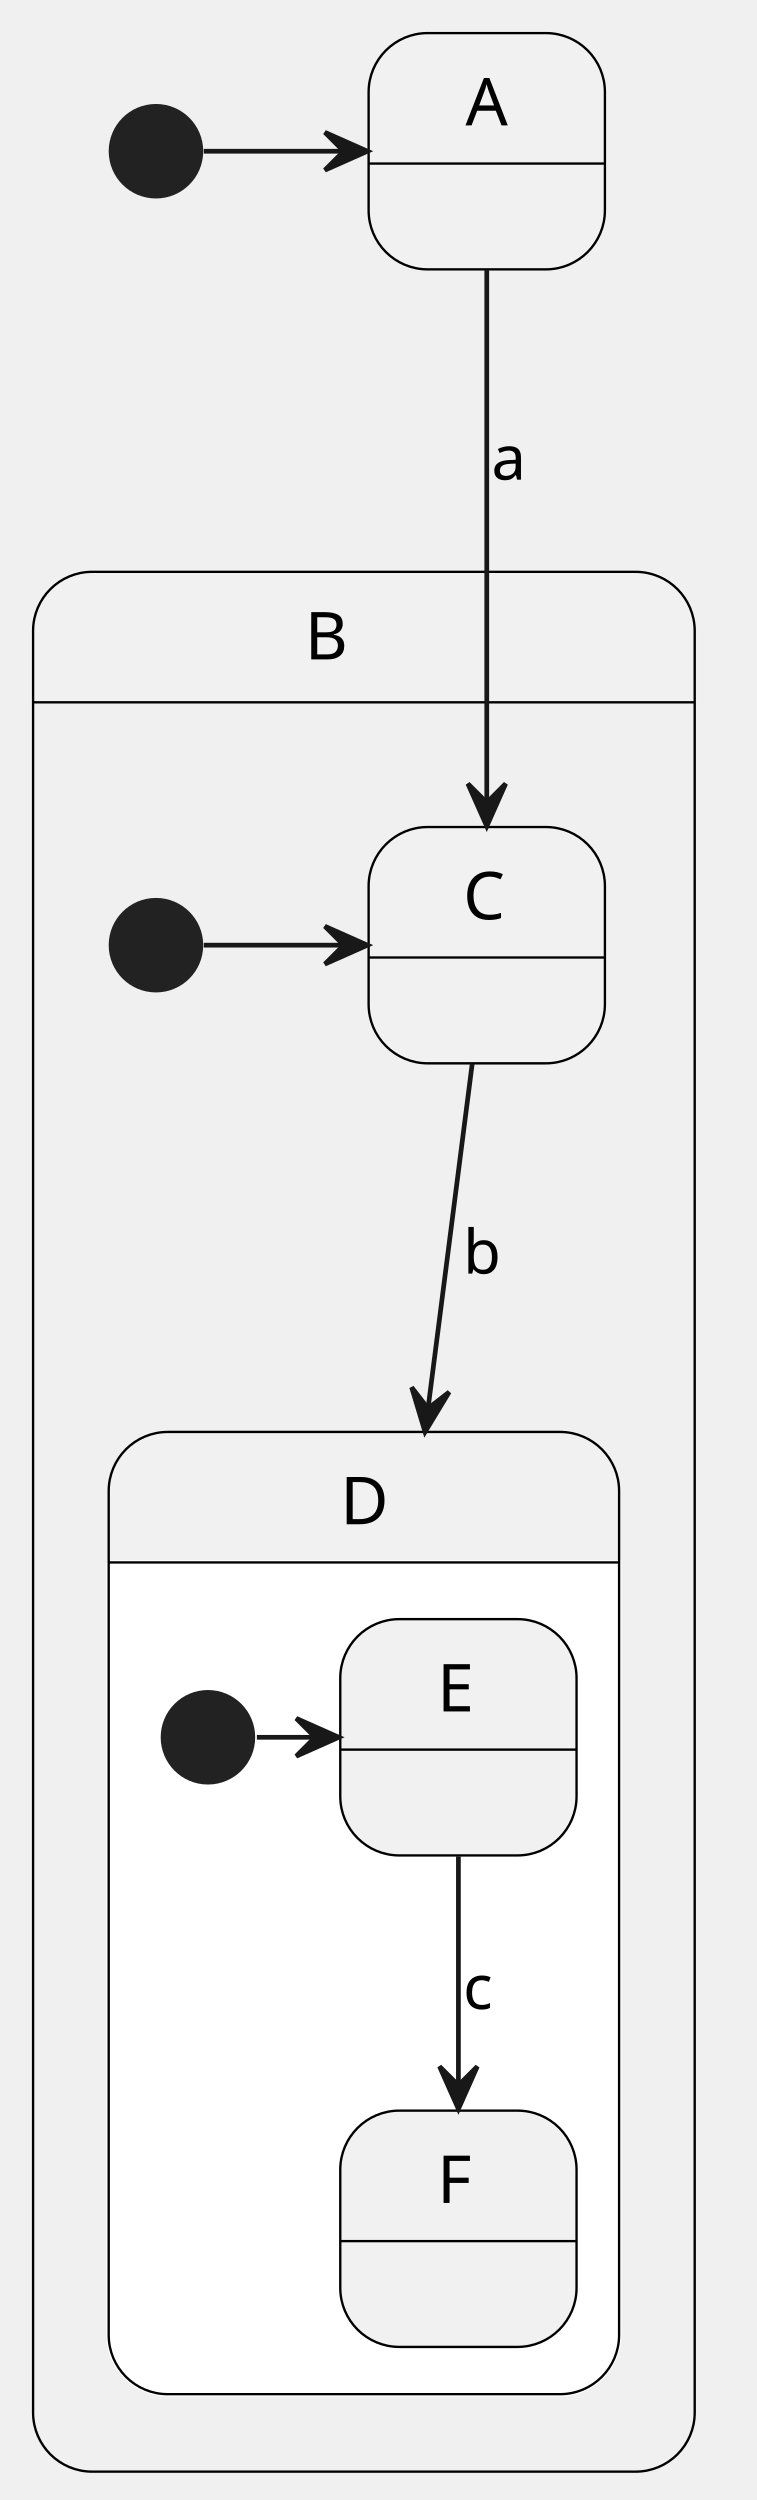
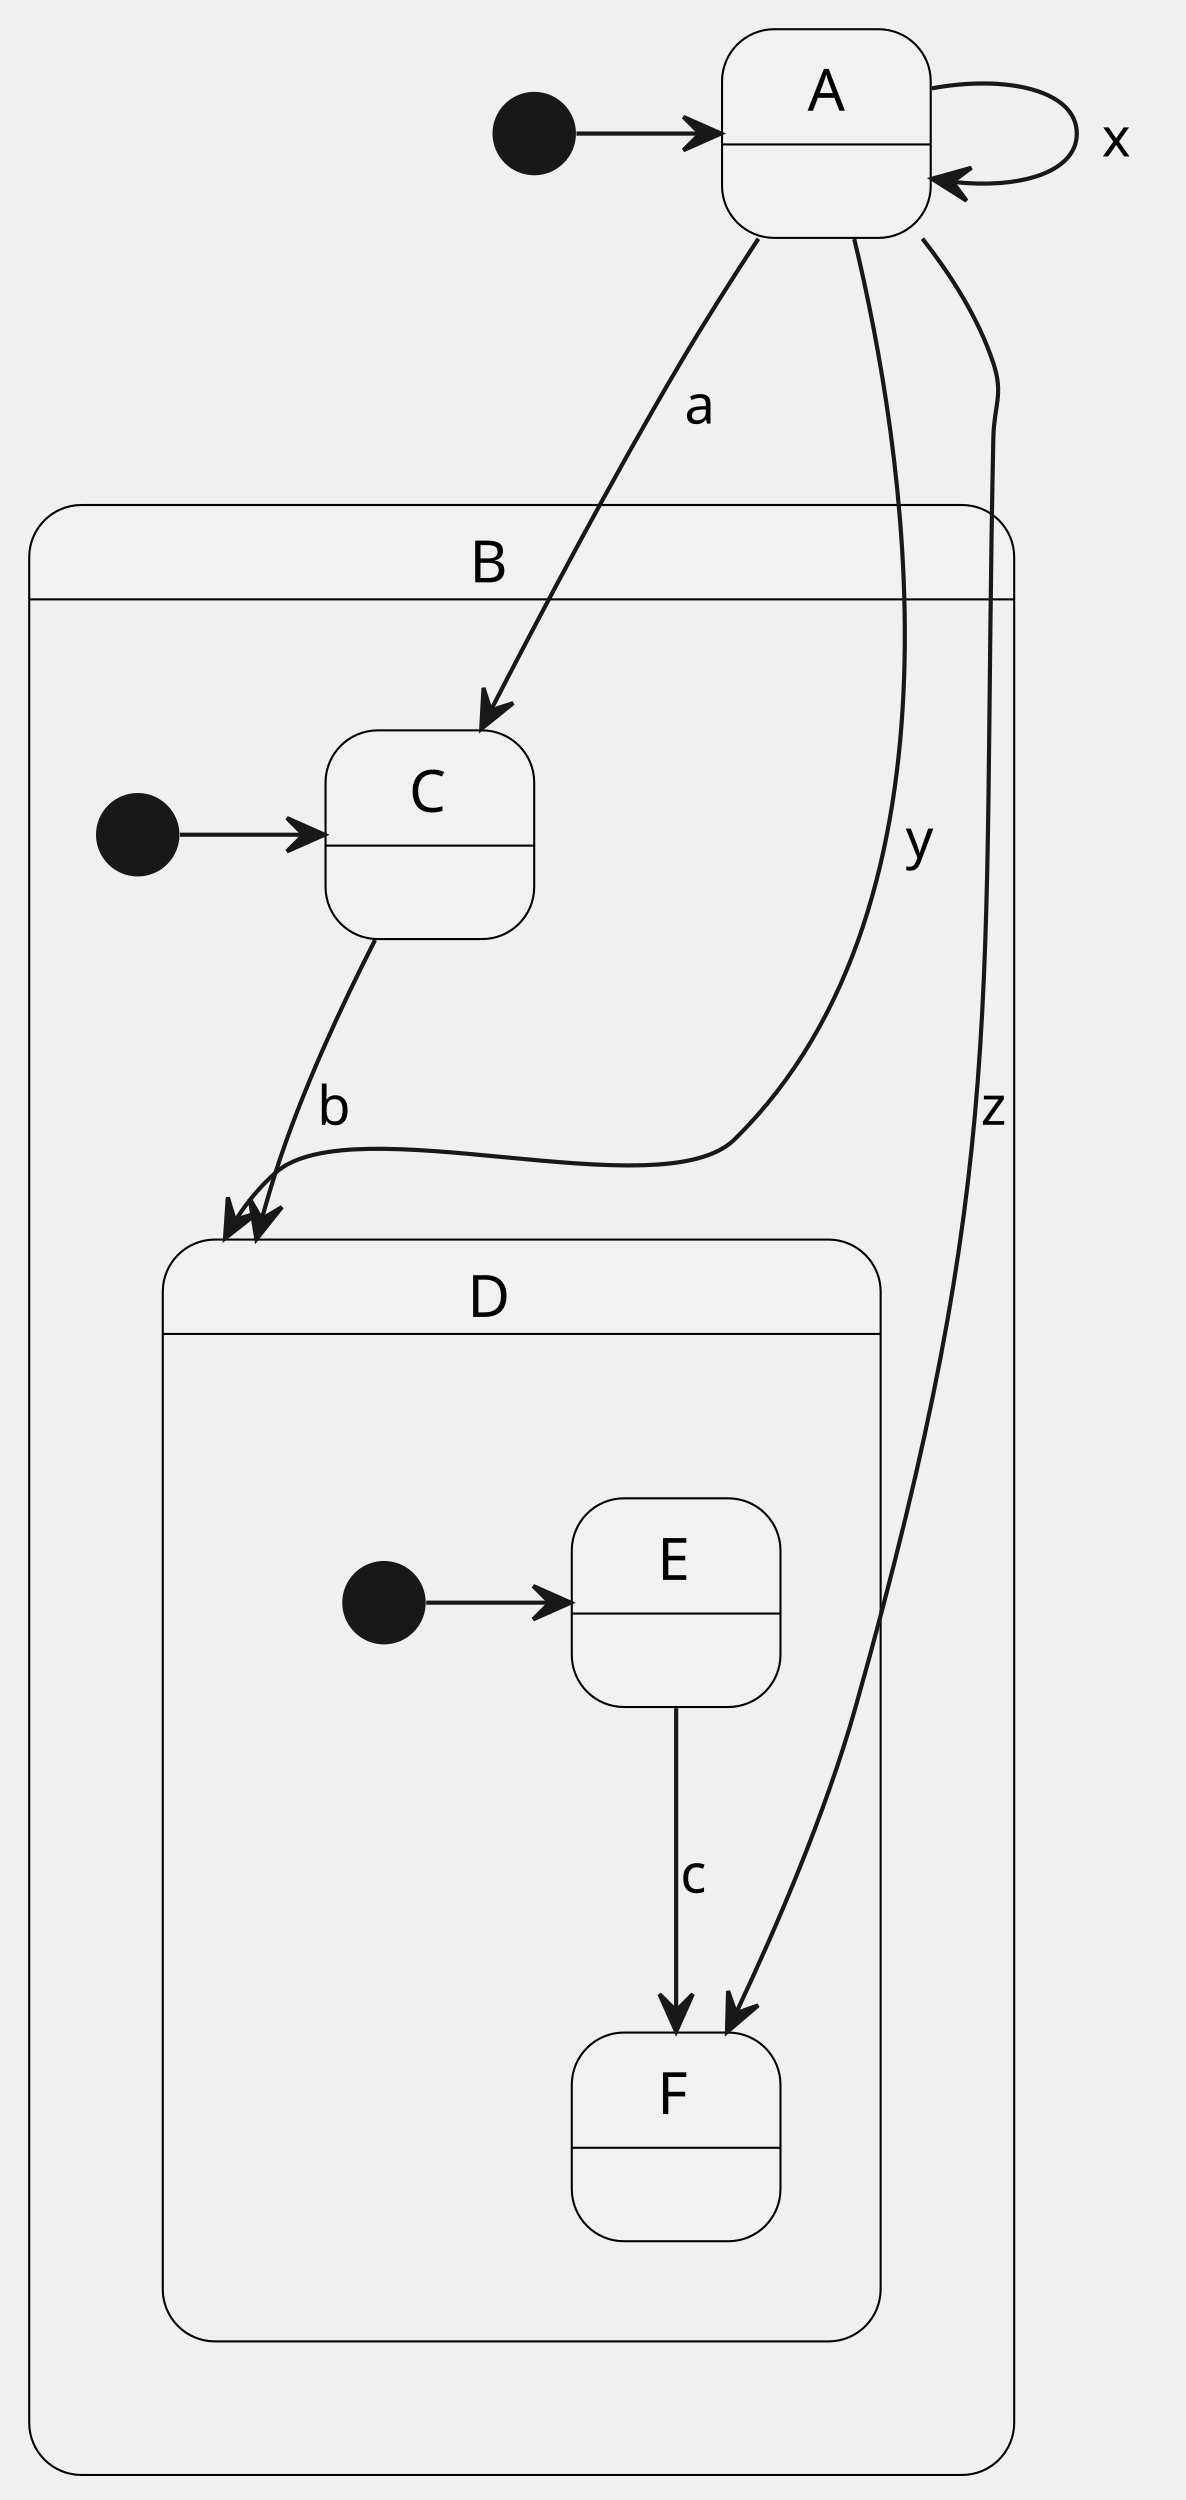
- <svg xmlns="http://www.w3.org/2000/svg" contentStyleType="text/css" height="529px" preserveAspectRatio="none" style="width:160px;height:529px;background:#FFFFFF;" version="1.1" viewBox="0 0 160 529" width="160px" zoomAndPan="magnify">
+ <svg xmlns="http://www.w3.org/2000/svg" contentStyleType="text/css" height="599px" preserveAspectRatio="none" style="width:284px;height:599px;background:#FFFFFF;" version="1.1" viewBox="0 0 284 599" width="284px" zoomAndPan="magnify">
  <defs />
  <g>
    <g id="cluster_N_2">
-       <path d="M19.5,121 L134.5,121 A12.5,12.5 0 0 1 147,133.5 L147,148.609 L7,148.609 L7,133.5 A12.5,12.5 0 0 1 19.5,121 " fill="#F1F1F1" style="stroke:#F1F1F1;stroke-width:1.0;" />
-       <rect height="402" rx="12.5" ry="12.5" style="stroke:#000000;stroke-width:0.5;fill:none;" width="140" x="7" y="121" />
-       <line style="stroke:#000000;stroke-width:0.5;fill:none;" x1="7" x2="147" y1="148.609" y2="148.609" />
-       <text fill="#000000" font-family="sans-serif" font-size="14" lengthAdjust="spacing" textLength="9" x="64.5" y="139.533">B</text>
+       <path d="M19.5,121 L230.5,121 A12.5,12.5 0 0 1 243,133.5 L243,143.609 L7,143.609 L7,133.5 A12.5,12.5 0 0 1 19.5,121 " fill="#F1F1F1" style="stroke:#F1F1F1;stroke-width:1.0;" />
+       <rect fill="none" height="472" rx="12.5" ry="12.5" style="stroke:#000000;stroke-width:0.5;" width="236" x="7" y="121" />
+       <line style="stroke:#000000;stroke-width:0.5;" x1="7" x2="243" y1="143.609" y2="143.609" />
+       <text fill="#000000" font-family="sans-serif" font-size="14" lengthAdjust="spacing" textLength="9" x="112.5" y="139.533">B</text>
+     </g>
+     <g id="cluster_N_2_2">
+       <path d="M51.5,297 L198.5,297 A12.5,12.5 0 0 1 211,309.5 L211,319.609 L39,319.609 L39,309.5 A12.5,12.5 0 0 1 51.5,297 " fill="#F1F1F1" style="stroke:#F1F1F1;stroke-width:1.0;" />
+       <rect fill="none" height="264" rx="12.5" ry="12.5" style="stroke:#000000;stroke-width:0.5;" width="172" x="39" y="297" />
+       <line style="stroke:#000000;stroke-width:0.5;" x1="39" x2="211" y1="319.609" y2="319.609" />
+       <text fill="#000000" font-family="sans-serif" font-size="14" lengthAdjust="spacing" textLength="10" x="112" y="315.533">D</text>
    </g>
    <g id="N_2.N_2_1">
      <rect fill="#F1F1F1" height="50" rx="12.5" ry="12.5" style="stroke:#000000;stroke-width:0.5;" width="50" x="78" y="175" />
      <line style="stroke:#000000;stroke-width:0.5;" x1="78" x2="128" y1="202.609" y2="202.609" />
      <text fill="#000000" font-family="sans-serif" font-size="14" lengthAdjust="spacing" textLength="10" x="98" y="194.533">C</text>
    </g>
-     <ellipse cx="33" cy="200" fill="#222222" rx="10" ry="10" style="stroke:none;stroke-width:1.0;" />
-     <path d="M35.5,303 L118.5,303 A12.5,12.5 0 0 1 131,315.5 L131,330.609 L23,330.609 L23,315.5 A12.5,12.5 0 0 1 35.5,303 " fill="#F1F1F1" style="stroke:#F1F1F1;stroke-width:1.0;" />
-     <path d="M23,330.609 L131,330.609 L131,494.109 A12.5,12.5 0 0 1 118.5,506.609 L35.5,506.609 A12.5,12.5 0 0 1 23,494.109 L23,330.609 " fill="#FFFFFF" style="stroke:#FFFFFF;stroke-width:1.0;" />
-     <rect height="203.609" rx="12.5" ry="12.5" style="stroke:#000000;stroke-width:0.5;fill:none;" width="108" x="23" y="303" />
-     <line style="stroke:#000000;stroke-width:0.5;fill:none;" x1="23" x2="131" y1="330.609" y2="330.609" />
-     <text fill="#000000" font-family="sans-serif" font-size="14" lengthAdjust="spacing" textLength="10" x="72" y="322.533">D</text>
+     <ellipse cx="33" cy="200" fill="#181818" rx="10" ry="10" style="stroke:none;stroke-width:1.0;" />
    <g id="N_2.N_2_2.N_2_2_1">
-       <rect fill="#F1F1F1" height="50" rx="12.5" ry="12.5" style="stroke:#000000;stroke-width:0.5;" width="50" x="72" y="342.609" />
-       <line style="stroke:#000000;stroke-width:0.5;" x1="72" x2="122" y1="370.219" y2="370.219" />
-       <text fill="#000000" font-family="sans-serif" font-size="14" lengthAdjust="spacing" textLength="9" x="92.5" y="362.143">E</text>
+       <rect fill="#F1F1F1" height="50" rx="12.5" ry="12.5" style="stroke:#000000;stroke-width:0.5;" width="50" x="137" y="359" />
+       <line style="stroke:#000000;stroke-width:0.5;" x1="137" x2="187" y1="386.609" y2="386.609" />
+       <text fill="#000000" font-family="sans-serif" font-size="14" lengthAdjust="spacing" textLength="9" x="157.5" y="378.533">E</text>
    </g>
    <g id="N_2.N_2_2.N_2_2_2">
-       <rect fill="#F1F1F1" height="50" rx="12.5" ry="12.5" style="stroke:#000000;stroke-width:0.5;" width="50" x="72" y="446.609" />
-       <line style="stroke:#000000;stroke-width:0.5;" x1="72" x2="122" y1="474.219" y2="474.219" />
-       <text fill="#000000" font-family="sans-serif" font-size="14" lengthAdjust="spacing" textLength="9" x="92.5" y="466.143">F</text>
+       <rect fill="#F1F1F1" height="50" rx="12.5" ry="12.5" style="stroke:#000000;stroke-width:0.5;" width="50" x="137" y="487" />
+       <line style="stroke:#000000;stroke-width:0.5;" x1="137" x2="187" y1="514.609" y2="514.609" />
+       <text fill="#000000" font-family="sans-serif" font-size="14" lengthAdjust="spacing" textLength="9" x="157.5" y="506.533">F</text>
    </g>
-     <ellipse cx="44" cy="367.609" fill="#222222" rx="10" ry="10" style="stroke:none;stroke-width:1.0;" />
+     <ellipse cx="92" cy="384" fill="#181818" rx="10" ry="10" style="stroke:none;stroke-width:1.0;" />
+     <g id="N_1">
+       <rect fill="#F1F1F1" height="50" rx="12.5" ry="12.5" style="stroke:#000000;stroke-width:0.5;" width="50" x="173" y="7" />
+       <line style="stroke:#000000;stroke-width:0.5;" x1="173" x2="223" y1="34.609" y2="34.609" />
+       <text fill="#000000" font-family="sans-serif" font-size="14" lengthAdjust="spacing" textLength="9" x="193.5" y="26.533">A</text>
+     </g>
+     <ellipse cx="128" cy="32" fill="#181818" rx="10" ry="10" style="stroke:none;stroke-width:1.0;" />
    <g id="link_*start*N_2_2_N_2_2_1">
-       <path d="M54.35,367.609 C58.41,367.609 62.47,367.609 66.53,367.609 " fill="none" id="*start*N_2_2-to-N_2_2_1" style="stroke:#181818;stroke-width:1.0;" />
-       <polygon fill="#181818" points="71.68,367.609,62.68,363.609,66.68,367.609,62.68,371.609,71.68,367.609" style="stroke:#181818;stroke-width:1.0;" />
+       <path d="M102.12,384 C111.94,384 121.77,384 131.6,384 " fill="none" id="*start*N_2_2-to-N_2_2_1" style="stroke:#181818;stroke-width:1.0;" />
+       <polygon fill="#181818" points="136.74,384,127.74,380,131.74,384,127.74,388,136.74,384" style="stroke:#181818;stroke-width:1.0;" />
    </g>
    <g id="link_N_2_2_1_N_2_2_2">
-       <path d="M97,392.779 C97,407.279 97,425.829 97,441.179 " fill="none" id="N_2_2_1-to-N_2_2_2" style="stroke:#181818;stroke-width:1.0;" />
-       <polygon fill="#181818" points="97,446.259,101,437.259,97,441.259,93,437.259,97,446.259" style="stroke:#181818;stroke-width:1.0;" />
-       <text fill="#000000" font-family="sans-serif" font-size="13" lengthAdjust="spacing" textLength="7" x="98" y="425.104">c</text>
+       <path d="M162,409.29 C162,429.95 162,459.67 162,481.65 " fill="none" id="N_2_2_1-to-N_2_2_2" style="stroke:#181818;stroke-width:1.0;" />
+       <polygon fill="#181818" points="162,486.78,166,477.78,162,481.78,158,477.78,162,486.78" style="stroke:#181818;stroke-width:1.0;" />
+       <text fill="#000000" font-family="sans-serif" font-size="13" lengthAdjust="spacing" textLength="7" x="163" y="453.495">c</text>
    </g>
-     <g id="N_1">
-       <rect fill="#F1F1F1" height="50" rx="12.5" ry="12.5" style="stroke:#000000;stroke-width:0.5;" width="50" x="78" y="7" />
-       <line style="stroke:#000000;stroke-width:0.5;" x1="78" x2="128" y1="34.609" y2="34.609" />
-       <text fill="#000000" font-family="sans-serif" font-size="14" lengthAdjust="spacing" textLength="9" x="98.5" y="26.533">A</text>
-     </g>
-     <ellipse cx="33" cy="32" fill="#222222" rx="10" ry="10" style="stroke:none;stroke-width:1.0;" />
    <g id="link_*start*N_2_N_2_1">
      <path d="M43.12,200 C52.94,200 62.77,200 72.6,200 " fill="none" id="*start*N_2-to-N_2_1" style="stroke:#181818;stroke-width:1.0;" />
      <polygon fill="#181818" points="77.74,200,68.74,196,72.74,200,68.74,204,77.74,200" style="stroke:#181818;stroke-width:1.0;" />
    </g>
    <g id="link_N_2_1_N_2_2">
-       <path d="M99.92,225.08 C97.55,243.57 94.1,270.5 90.59,297.88 " fill="none" id="N_2_1-to-N_2_2" style="stroke:#181818;stroke-width:1.0;" />
-       <polygon fill="#181818" points="89.94,302.99,95.04,294.565,90.569,298.03,87.104,293.558,89.94,302.99" style="stroke:#181818;stroke-width:1.0;" />
-       <text fill="#000000" font-family="sans-serif" font-size="13" lengthAdjust="spacing" textLength="7" x="98" y="269.495">b</text>
+       <path d="M89.87,225.23 C81.93,240.77 72.18,261.61 66,281 C65.152,283.66 64.337,286.372 63.554,289.119 C63.162,290.493 62.779,291.876 62.404,293.266 C62.216,293.96 62.03,294.657 61.846,295.355 C61.754,295.704 61.663,296.053 61.572,296.403 C61.526,296.578 61.481,296.753 61.436,296.928 " fill="none" id="N_2_1-to-N_2_2" style="stroke:#181818;stroke-width:1.0;" />
+       <polygon fill="#181818" points="61.436,296.928,67.56,289.214,62.687,292.087,59.814,287.214,61.436,296.928" style="stroke:#181818;stroke-width:1.0;" />
+       <text fill="#000000" font-family="sans-serif" font-size="13" lengthAdjust="spacing" textLength="7" x="76" y="269.495">b</text>
    </g>
-     <g id="link_*start_N_1">
-       <path d="M43.12,32 C52.94,32 62.77,32 72.6,32 " fill="none" id="*start-to-N_1" style="stroke:#181818;stroke-width:1.0;" />
-       <polygon fill="#181818" points="77.74,32,68.74,28,72.74,32,68.74,36,77.74,32" style="stroke:#181818;stroke-width:1.0;" />
+     <g id="link_*start*_N_1">
+       <path d="M138.12,32 C147.94,32 157.77,32 167.6,32 " fill="none" id="*start*-to-N_1" style="stroke:#181818;stroke-width:1.0;" />
+       <polygon fill="#181818" points="172.74,32,163.74,28,167.74,32,163.74,36,172.74,32" style="stroke:#181818;stroke-width:1.0;" />
    </g>
    <g id="link_N_1_N_2_1">
-       <path d="M103,57.14 C103,86.89 103,137.43 103,169.47 " fill="none" id="N_1-to-N_2_1" style="stroke:#181818;stroke-width:1.0;" />
-       <polygon fill="#181818" points="103,174.83,107,165.83,103,169.83,99,165.83,103,174.83" style="stroke:#181818;stroke-width:1.0;" />
-       <text fill="#000000" font-family="sans-serif" font-size="13" lengthAdjust="spacing" textLength="7" x="104" y="101.495">a</text>
+       <path d="M181.71,57.19 C175.66,66.41 168.85,77.09 163,87 C146.66,114.66 129.5,147.1 117.73,169.93 " fill="none" id="N_1-to-N_2_1" style="stroke:#181818;stroke-width:1.0;" />
+       <polygon fill="#181818" points="115.3,174.65,122.966,168.467,117.582,170.201,115.848,164.816,115.3,174.65" style="stroke:#181818;stroke-width:1.0;" />
+       <text fill="#000000" font-family="sans-serif" font-size="13" lengthAdjust="spacing" textLength="7" x="164" y="101.495">a</text>
+     </g>
+     <g id="link_N_1_N_1">
+       <path d="M223.28,21.17 C240.77,17.89 258,21.5 258,32 C258,41.43 244.09,45.31 228.58,43.61 " fill="none" id="N_1-to-N_1" style="stroke:#181818;stroke-width:1.0;" />
+       <polygon fill="#181818" points="223.28,42.83,231.601,48.1,228.227,43.559,232.767,40.185,223.28,42.83" style="stroke:#181818;stroke-width:1.0;" />
+       <text fill="#000000" font-family="sans-serif" font-size="13" lengthAdjust="spacing" textLength="7" x="264" y="37.495">x</text>
+     </g>
+     <g id="link_N_1_N_2_2">
+       <path d="M204.68,57.28 C216.43,105.95 234.38,215.71 176,273 C158.51,290.17 84.27,264.66 66,281 C61.77,284.783 58.293,289.178 55.449,293.98 C55.093,294.58 54.747,295.186 54.411,295.799 C54.243,296.105 54.077,296.413 53.914,296.722 " fill="none" id="N_1-to-N_2_2" style="stroke:#181818;stroke-width:1.0;" />
+       <polygon fill="#181818" points="53.914,296.722,61.654,290.631,56.249,292.3,54.58,286.895,53.914,296.722" style="stroke:#181818;stroke-width:1.0;" />
+       <text fill="#000000" font-family="sans-serif" font-size="13" lengthAdjust="spacing" textLength="7" x="217" y="205.495">y</text>
+     </g>
+     <g id="link_N_1_N_2_2_2">
+       <path d="M221.02,57.18 C227.85,65.9 234.45,76.25 238,87 C240.51,94.6 238.17,97 238,105 C235.17,240.88 241.9,278.2 205,409 C197.8,434.51 185.88,462.15 176.41,482.21 " fill="none" id="N_1-to-N_2_2_2" style="stroke:#181818;stroke-width:1.0;" />
+       <polygon fill="#181818" points="174.18,486.88,181.669,480.484,176.336,482.369,174.451,477.035,174.18,486.88" style="stroke:#181818;stroke-width:1.0;" />
+       <text fill="#000000" font-family="sans-serif" font-size="13" lengthAdjust="spacing" textLength="7" x="235" y="269.495">z</text>
    </g>
  </g>
</svg>
